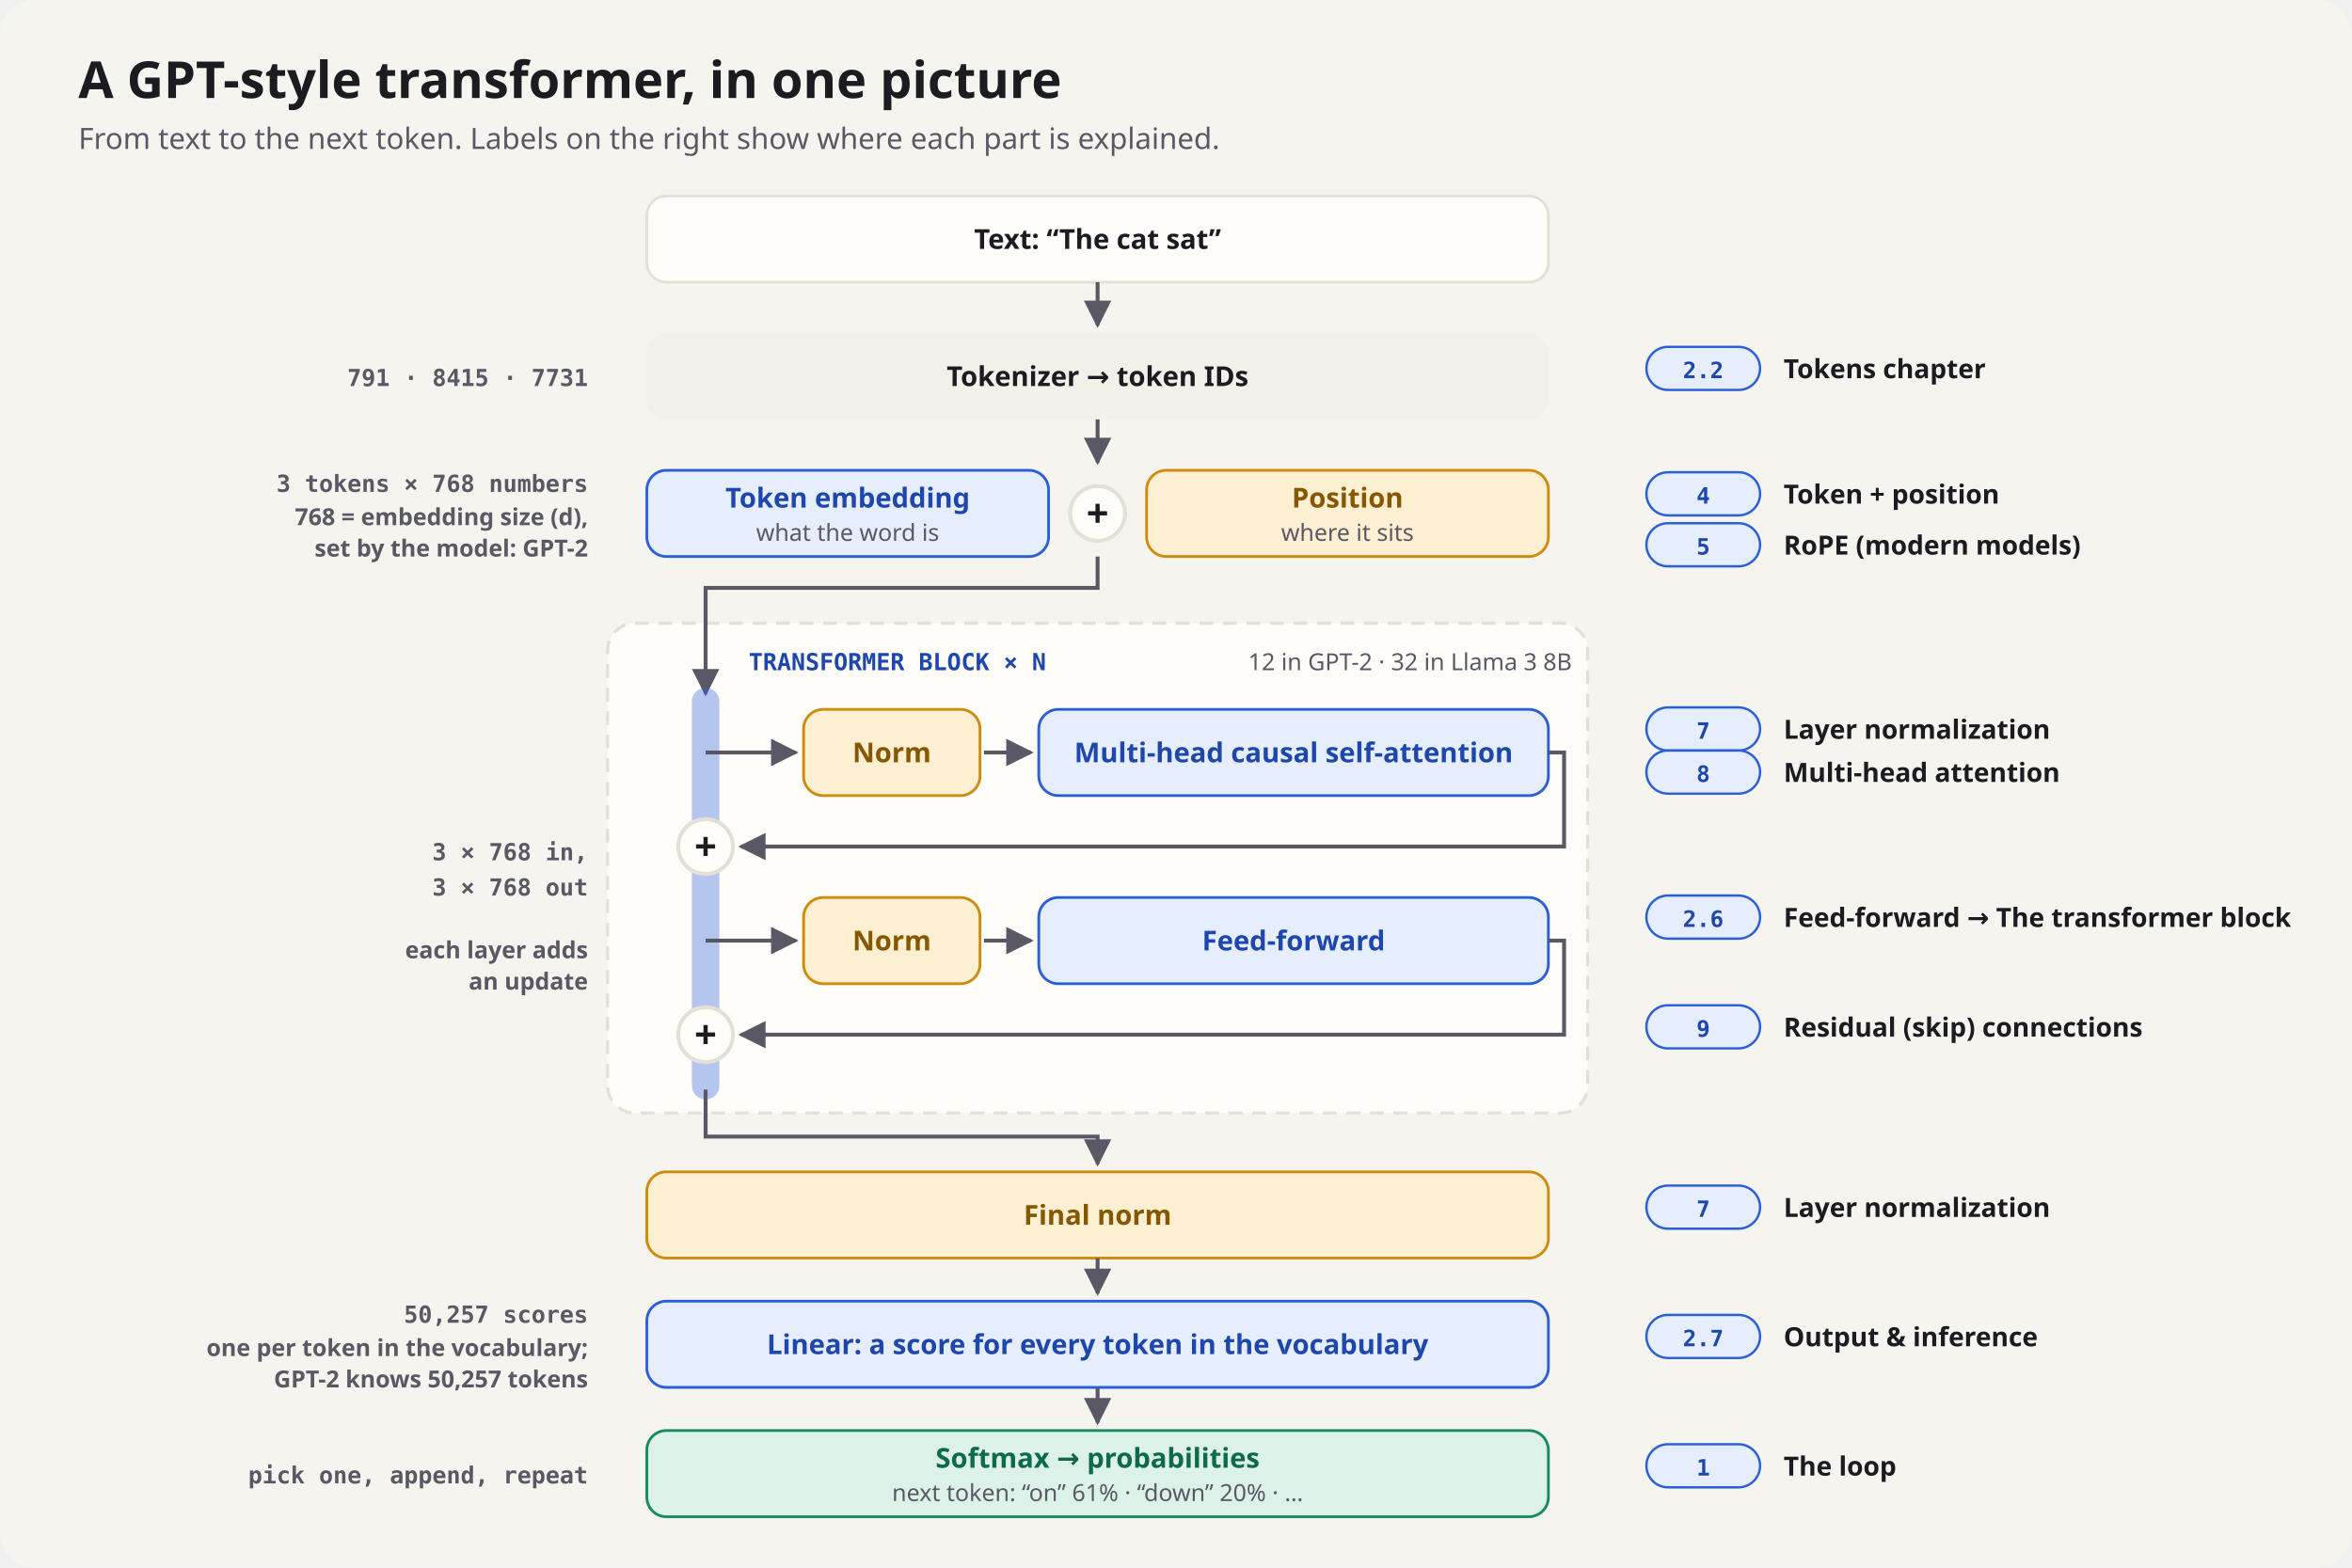
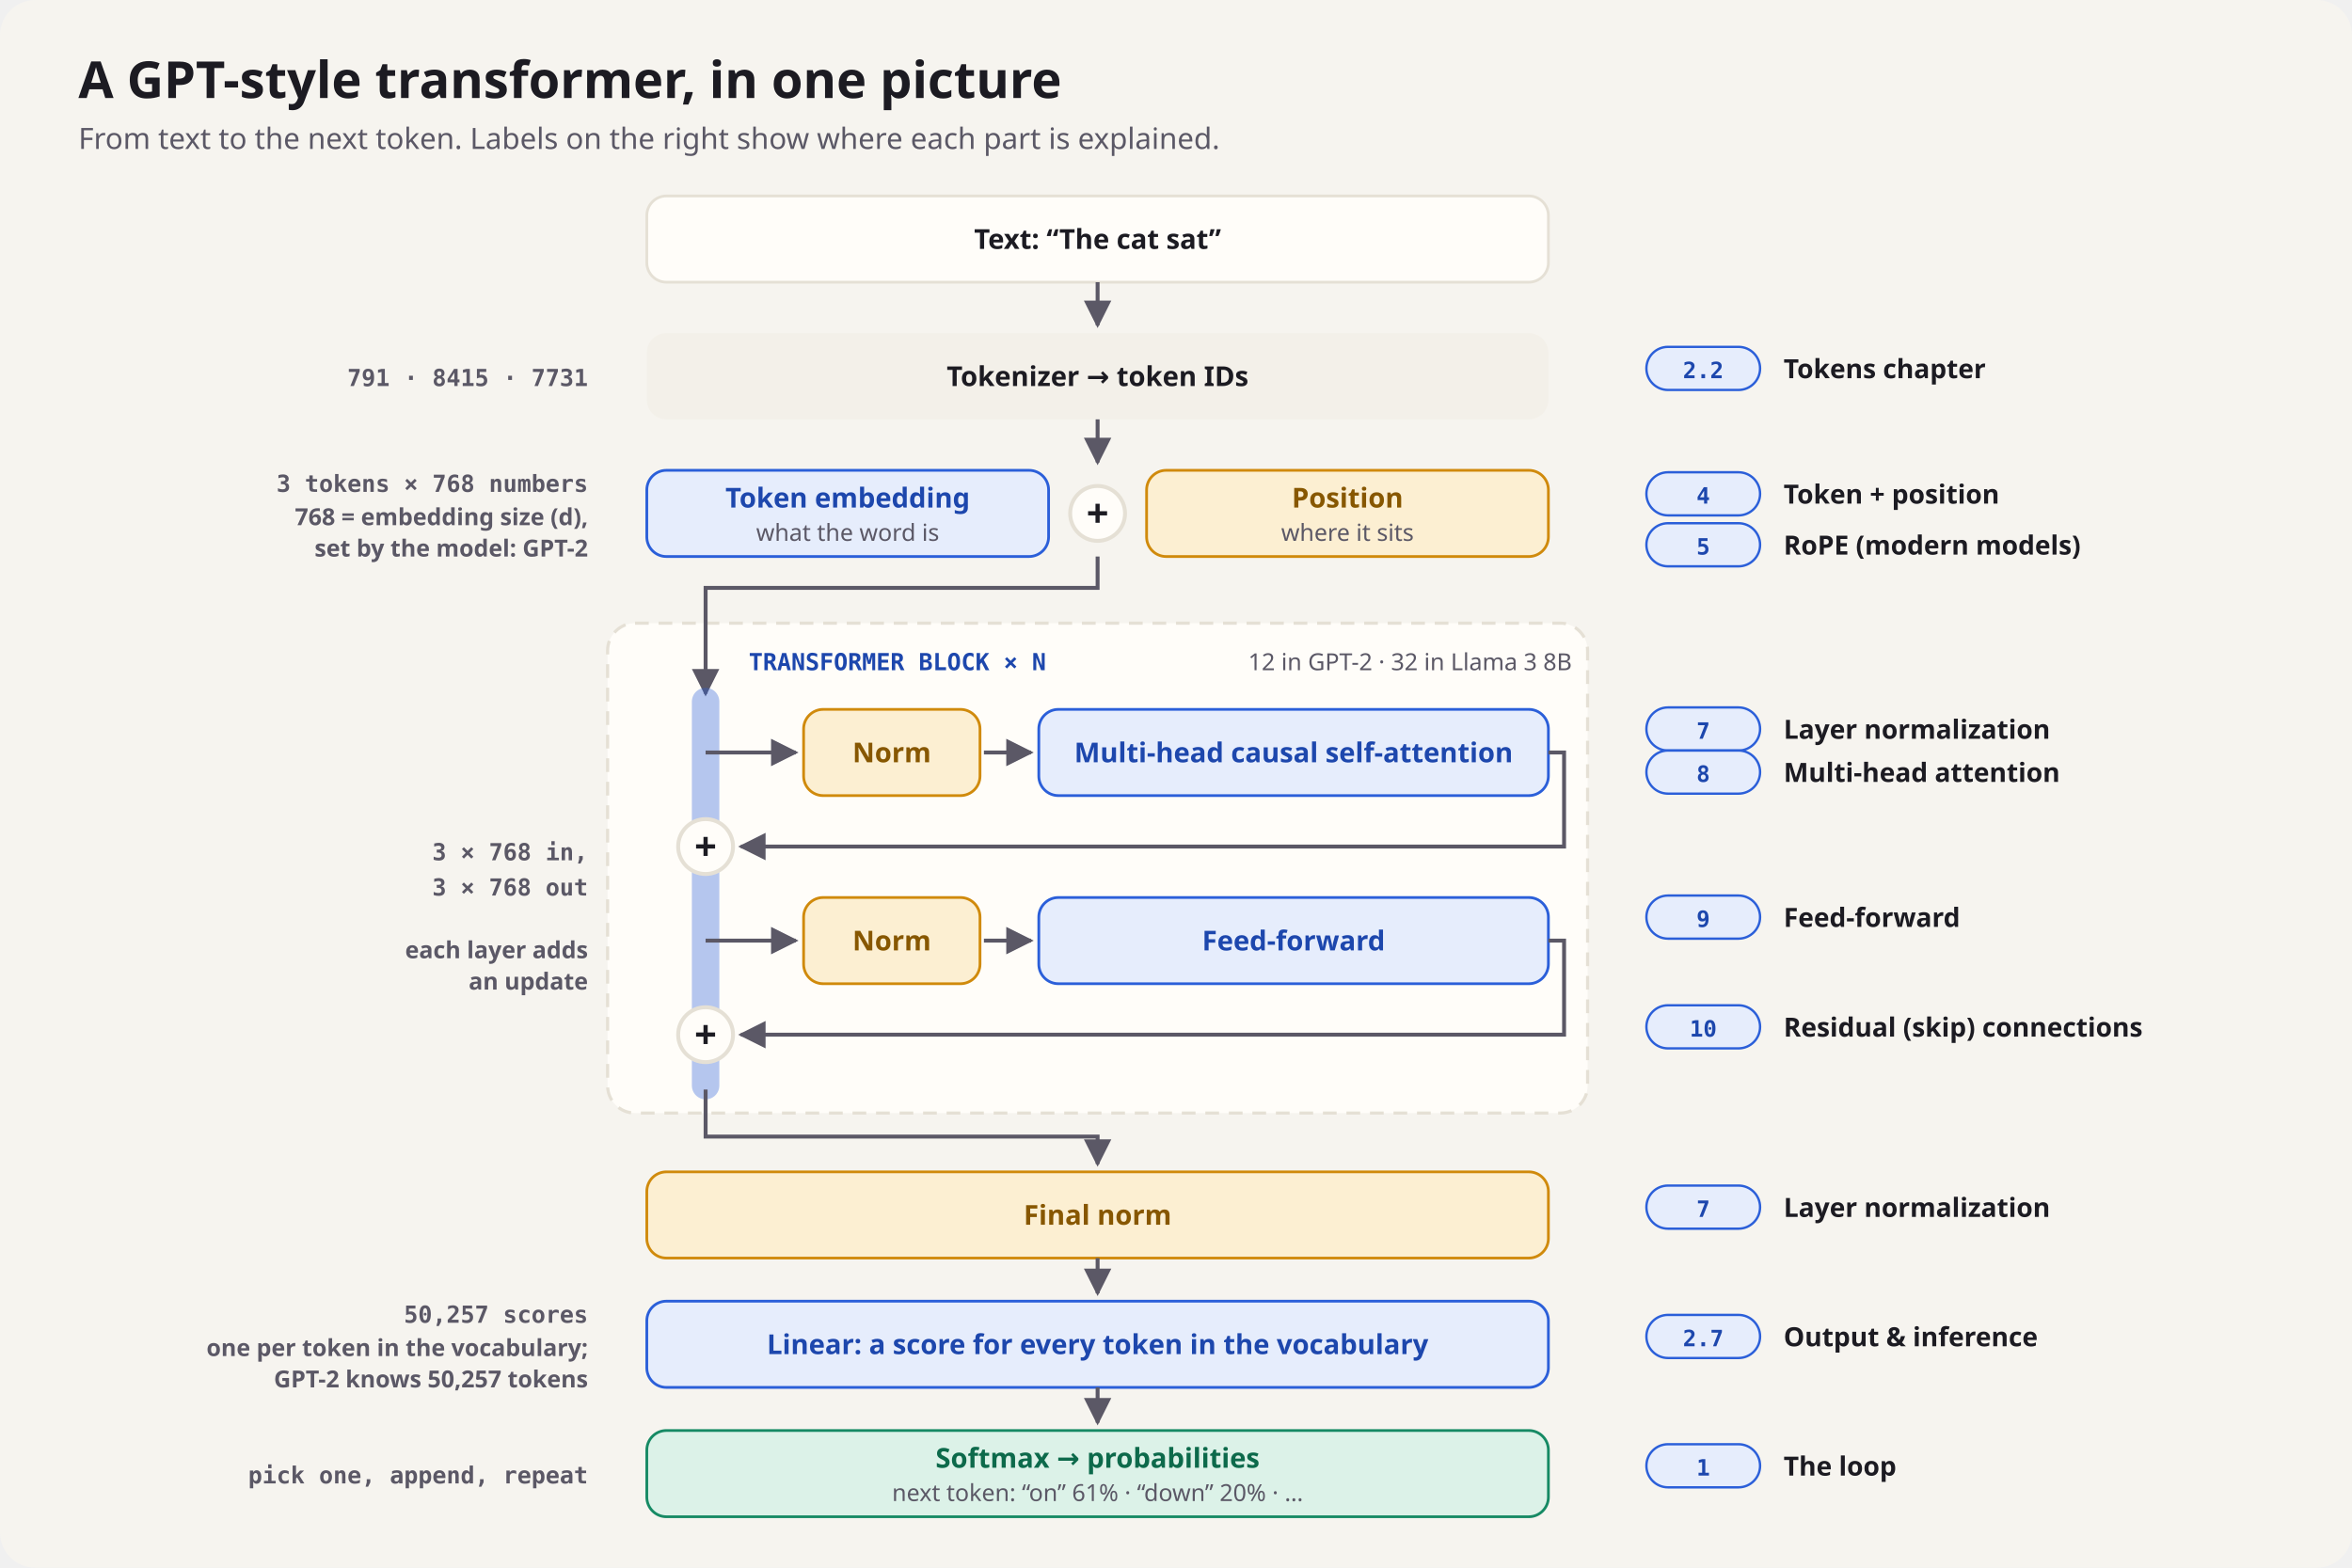
<svg xmlns="http://www.w3.org/2000/svg" viewBox="0 0 1200 800" role="img" aria-labelledby="t d" font-family="'Schibsted Grotesk', ui-sans-serif, system-ui, sans-serif">
  <style>
    .bg{fill:#f6f4ef}.card{fill:#fffdf9;stroke:#e5e0d5}.sunk{fill:#f3f0e9}
    .ink{fill:#1c1b22}.muted{fill:#5b5866}.onacc{fill:#ffffff}
    .acc{fill:#2b5fd9}.accink{fill:#1d47ad}.accsoft{fill:#e6edfc}
    .pos{fill:#168a64}.posink{fill:#0d6a4b}.possoft{fill:#dcf2e8;stroke:#168a64}
    .neg{fill:#d24a2b}.negink{fill:#ad3417}.negsoft{fill:#fbe3da;stroke:#d24a2b}
    .heat{fill:#fcefd2;stroke:#d08a0c}.heatink{fill:#875700}.heatfill{fill:#d08a0c}
    .line{stroke:#5b5866;fill:none;stroke-width:2}.thin{stroke:#e5e0d5;fill:none;stroke-width:1.5}
    .dash{stroke:#2b5fd9;fill:none;stroke-width:2;stroke-dasharray:6 5}
    .sacc{stroke:#2b5fd9;fill:none;stroke-width:2.5}.sheat{stroke:#d08a0c;fill:none;stroke-width:2.5}
    .spos{stroke:#168a64;fill:none;stroke-width:2.5}.sneg{stroke:#d24a2b;fill:none;stroke-width:2.5}
    .edge{stroke:#2b5fd9;fill:none;stroke-width:1;opacity:.45}
    .stream{stroke:#2b5fd9;fill:none;stroke-width:14;stroke-linecap:round;opacity:.35}
    .row{fill:#f3f0e9}.hit{fill:#e6edfc;stroke:#2b5fd9}
    .mono{font-family:'JetBrains Mono',ui-monospace,Menlo,monospace}
    .head{font-size:13px;font-weight:700;letter-spacing:.08em}
    .arrowhead{fill:#5b5866}.arrowacc{fill:#2b5fd9}
  </style>
  <defs>
    <marker id="a" viewBox="0 0 10 10" refX="9" refY="5" markerWidth="7" markerHeight="7" orient="auto-start-reverse">
      <path d="M0 0L10 5L0 10z" class="arrowhead" />
    </marker>
  </defs>
  <rect class="bg" width="1200" height="800" rx="18" />
  <text x="40" y="50" text-anchor="start" class="ink" font-size="26" font-weight="700">A GPT-style transformer, in one picture</text>
  <text x="40" y="76" text-anchor="start" class="muted" font-size="15">From text to the next token. Labels on the right show where each part is explained.</text>
  <rect class="card" x="330" y="100" width="460" height="44" rx="10" stroke-width="1.4" />
  <text x="560.0" y="127.0" text-anchor="middle" class="ink" font-size="14" font-weight="700">Text: “The cat sat”</text>
  <line class="line" x1="560" y1="144" x2="560" y2="166" marker-end="url(#a)" />
  <rect class="sunk" x="330" y="170" width="460" height="44" rx="10" stroke-width="1.4" />
  <text x="560.0" y="197.0" text-anchor="middle" class="ink" font-size="14" font-weight="700">Tokenizer → token IDs</text>
  <text x="300" y="197" text-anchor="end" class="muted mono" font-size="12" font-weight="600">791 · 8415 · 7731</text>
  <rect class="hit" x="840" y="177" width="58" height="22" rx="11" stroke-width="1.2" />
  <text x="869" y="193" text-anchor="middle" class="accink mono" font-size="11.5" font-weight="700">2.2</text>
  <text x="910" y="193" text-anchor="start" class="ink" font-size="13.5" font-weight="600">Tokens chapter</text>
  <line class="line" x1="560" y1="214" x2="560" y2="236" marker-end="url(#a)" />
  <rect class="hit" x="330" y="240" width="205" height="44" rx="10" stroke-width="1.4" />
  <text x="432.5" y="259" text-anchor="middle" class="accink" font-size="14" font-weight="700">Token embedding</text>
  <text x="432.5" y="276" text-anchor="middle" class="muted" font-size="12">what the word is</text>
  <circle class="card" cx="560" cy="262" r="14" stroke-width="2" />
  <text x="560" y="269" text-anchor="middle" class="ink" font-size="20" font-weight="700">+</text>
  <rect class="heat" x="585" y="240" width="205" height="44" rx="10" stroke-width="1.4" />
  <text x="687.5" y="259" text-anchor="middle" class="heatink" font-size="14" font-weight="700">Position</text>
  <text x="687.5" y="276" text-anchor="middle" class="muted" font-size="12">where it sits</text>
  <text x="300" y="251" text-anchor="end" class="muted mono" font-size="12" font-weight="600">3 tokens × 768 numbers</text>
  <text x="300" y="268" text-anchor="end" class="muted" font-size="12" font-weight="600">768 = embedding size (d),</text>
  <text x="300" y="284" text-anchor="end" class="muted" font-size="12" font-weight="600">set by the model: GPT-2</text>
  <rect class="hit" x="840" y="241" width="58" height="22" rx="11" stroke-width="1.2" />
  <text x="869" y="257" text-anchor="middle" class="accink mono" font-size="11.5" font-weight="700">4</text>
  <text x="910" y="257" text-anchor="start" class="ink" font-size="13.5" font-weight="600">Token + position</text>
  <rect class="hit" x="840" y="267" width="58" height="22" rx="11" stroke-width="1.2" />
  <text x="869" y="283" text-anchor="middle" class="accink mono" font-size="11.5" font-weight="700">5</text>
  <text x="910" y="283" text-anchor="start" class="ink" font-size="13.5" font-weight="600">RoPE (modern models)</text>
  <rect class="card" x="310" y="318" width="500" height="250" rx="14" stroke-width="1.6" stroke-dasharray="7 5" />
  <text x="802" y="342" text-anchor="end" class="muted" font-size="12">12 in GPT-2 · 32 in Llama 3 8B</text>
  <text x="382" y="342" text-anchor="start" class="accink mono" font-size="12" font-weight="700">TRANSFORMER BLOCK × N</text>
  <path class="line" d="M560 284 V300 H360 V354" marker-end="url(#a)" />
  <line class="stream" x1="360" y1="358" x2="360" y2="554" />
  <line class="line" x1="360" y1="384" x2="406" y2="384" marker-end="url(#a)" />
  <rect class="heat" x="410" y="362" width="90" height="44" rx="10" stroke-width="1.4" />
  <text x="455.0" y="389.0" text-anchor="middle" class="heatink" font-size="14" font-weight="700">Norm</text>
  <line class="line" x1="502" y1="384" x2="526" y2="384" marker-end="url(#a)" />
  <rect class="hit" x="530" y="362" width="260" height="44" rx="10" stroke-width="1.4" />
  <text x="660.0" y="389.0" text-anchor="middle" class="accink" font-size="14" font-weight="700">Multi-head causal self-attention</text>
  <path class="line" d="M790 384 H798 V432 H378" marker-end="url(#a)" />
  <circle class="card" cx="360" cy="432" r="14" stroke-width="2" />
  <text x="360" y="439" text-anchor="middle" class="ink" font-size="20" font-weight="700">+</text>
  <rect class="hit" x="840" y="361" width="58" height="22" rx="11" stroke-width="1.2" />
  <text x="869" y="377" text-anchor="middle" class="accink mono" font-size="11.5" font-weight="700">7</text>
  <text x="910" y="377" text-anchor="start" class="ink" font-size="13.5" font-weight="600">Layer normalization</text>
  <rect class="hit" x="840" y="383" width="58" height="22" rx="11" stroke-width="1.2" />
  <text x="869" y="399" text-anchor="middle" class="accink mono" font-size="11.5" font-weight="700">8</text>
  <text x="910" y="399" text-anchor="start" class="ink" font-size="13.5" font-weight="600">Multi-head attention</text>
  <line class="line" x1="360" y1="480" x2="406" y2="480" marker-end="url(#a)" />
  <rect class="heat" x="410" y="458" width="90" height="44" rx="10" stroke-width="1.4" />
  <text x="455.0" y="485.0" text-anchor="middle" class="heatink" font-size="14" font-weight="700">Norm</text>
  <line class="line" x1="502" y1="480" x2="526" y2="480" marker-end="url(#a)" />
  <rect class="hit" x="530" y="458" width="260" height="44" rx="10" stroke-width="1.4" />
  <text x="660.0" y="485.0" text-anchor="middle" class="accink" font-size="14" font-weight="700">Feed-forward</text>
  <path class="line" d="M790 480 H798 V528 H378" marker-end="url(#a)" />
  <circle class="card" cx="360" cy="528" r="14" stroke-width="2" />
  <text x="360" y="535" text-anchor="middle" class="ink" font-size="20" font-weight="700">+</text>
  <rect class="hit" x="840" y="457" width="58" height="22" rx="11" stroke-width="1.2" />
-   <text x="869" y="473" text-anchor="middle" class="accink mono" font-size="11.5" font-weight="700">2.6</text>
-   <text x="910" y="473" text-anchor="start" class="ink" font-size="13.5" font-weight="600">Feed-forward → The transformer block</text>
+   <text x="869" y="473" text-anchor="middle" class="accink mono" font-size="11.5" font-weight="700">9</text>
+   <text x="910" y="473" text-anchor="start" class="ink" font-size="13.5" font-weight="600">Feed-forward</text>
  <rect class="hit" x="840" y="513" width="58" height="22" rx="11" stroke-width="1.2" />
-   <text x="869" y="529" text-anchor="middle" class="accink mono" font-size="11.5" font-weight="700">9</text>
+   <text x="869" y="529" text-anchor="middle" class="accink mono" font-size="11.5" font-weight="700">10</text>
  <text x="910" y="529" text-anchor="start" class="ink" font-size="13.5" font-weight="600">Residual (skip) connections</text>
  <text x="300" y="439" text-anchor="end" class="muted mono" font-size="12" font-weight="600">3 × 768 in,</text>
  <text x="300" y="457" text-anchor="end" class="muted mono" font-size="12" font-weight="600">3 × 768 out</text>
  <text x="300" y="489" text-anchor="end" class="muted" font-size="12" font-weight="600">each layer adds</text>
  <text x="300" y="505" text-anchor="end" class="muted" font-size="12" font-weight="600">an update</text>
  <path class="line" d="M360 556 V580 H560 V594" marker-end="url(#a)" />
  <rect class="heat" x="330" y="598" width="460" height="44" rx="10" stroke-width="1.4" />
  <text x="560.0" y="625.0" text-anchor="middle" class="heatink" font-size="14" font-weight="700">Final norm</text>
  <rect class="hit" x="840" y="605" width="58" height="22" rx="11" stroke-width="1.2" />
  <text x="869" y="621" text-anchor="middle" class="accink mono" font-size="11.5" font-weight="700">7</text>
  <text x="910" y="621" text-anchor="start" class="ink" font-size="13.5" font-weight="600">Layer normalization</text>
  <line class="line" x1="560" y1="642" x2="560" y2="660" marker-end="url(#a)" />
  <rect class="hit" x="330" y="664" width="460" height="44" rx="10" stroke-width="1.4" />
  <text x="560.0" y="691.0" text-anchor="middle" class="accink" font-size="14" font-weight="700">Linear: a score for every token in the vocabulary</text>
  <text x="300" y="675" text-anchor="end" class="muted mono" font-size="12" font-weight="600">50,257 scores</text>
  <text x="300" y="692" text-anchor="end" class="muted" font-size="12" font-weight="600">one per token in the vocabulary;</text>
  <text x="300" y="708" text-anchor="end" class="muted" font-size="12" font-weight="600">GPT-2 knows 50,257 tokens</text>
  <rect class="hit" x="840" y="671" width="58" height="22" rx="11" stroke-width="1.2" />
  <text x="869" y="687" text-anchor="middle" class="accink mono" font-size="11.5" font-weight="700">2.7</text>
  <text x="910" y="687" text-anchor="start" class="ink" font-size="13.5" font-weight="600">Output &amp; inference</text>
  <line class="line" x1="560" y1="708" x2="560" y2="726" marker-end="url(#a)" />
  <rect class="possoft" x="330" y="730" width="460" height="44" rx="10" stroke-width="1.4" />
  <text x="560.0" y="749" text-anchor="middle" class="posink" font-size="14" font-weight="700">Softmax → probabilities</text>
  <text x="560.0" y="766" text-anchor="middle" class="muted" font-size="12">next token: “on” 61% · “down” 20% · …</text>
  <text x="300" y="757" text-anchor="end" class="muted mono" font-size="12" font-weight="600">pick one, append, repeat</text>
  <rect class="hit" x="840" y="737" width="58" height="22" rx="11" stroke-width="1.2" />
  <text x="869" y="753" text-anchor="middle" class="accink mono" font-size="11.5" font-weight="700">1</text>
  <text x="910" y="753" text-anchor="start" class="ink" font-size="13.5" font-weight="600">The loop</text>
</svg>
